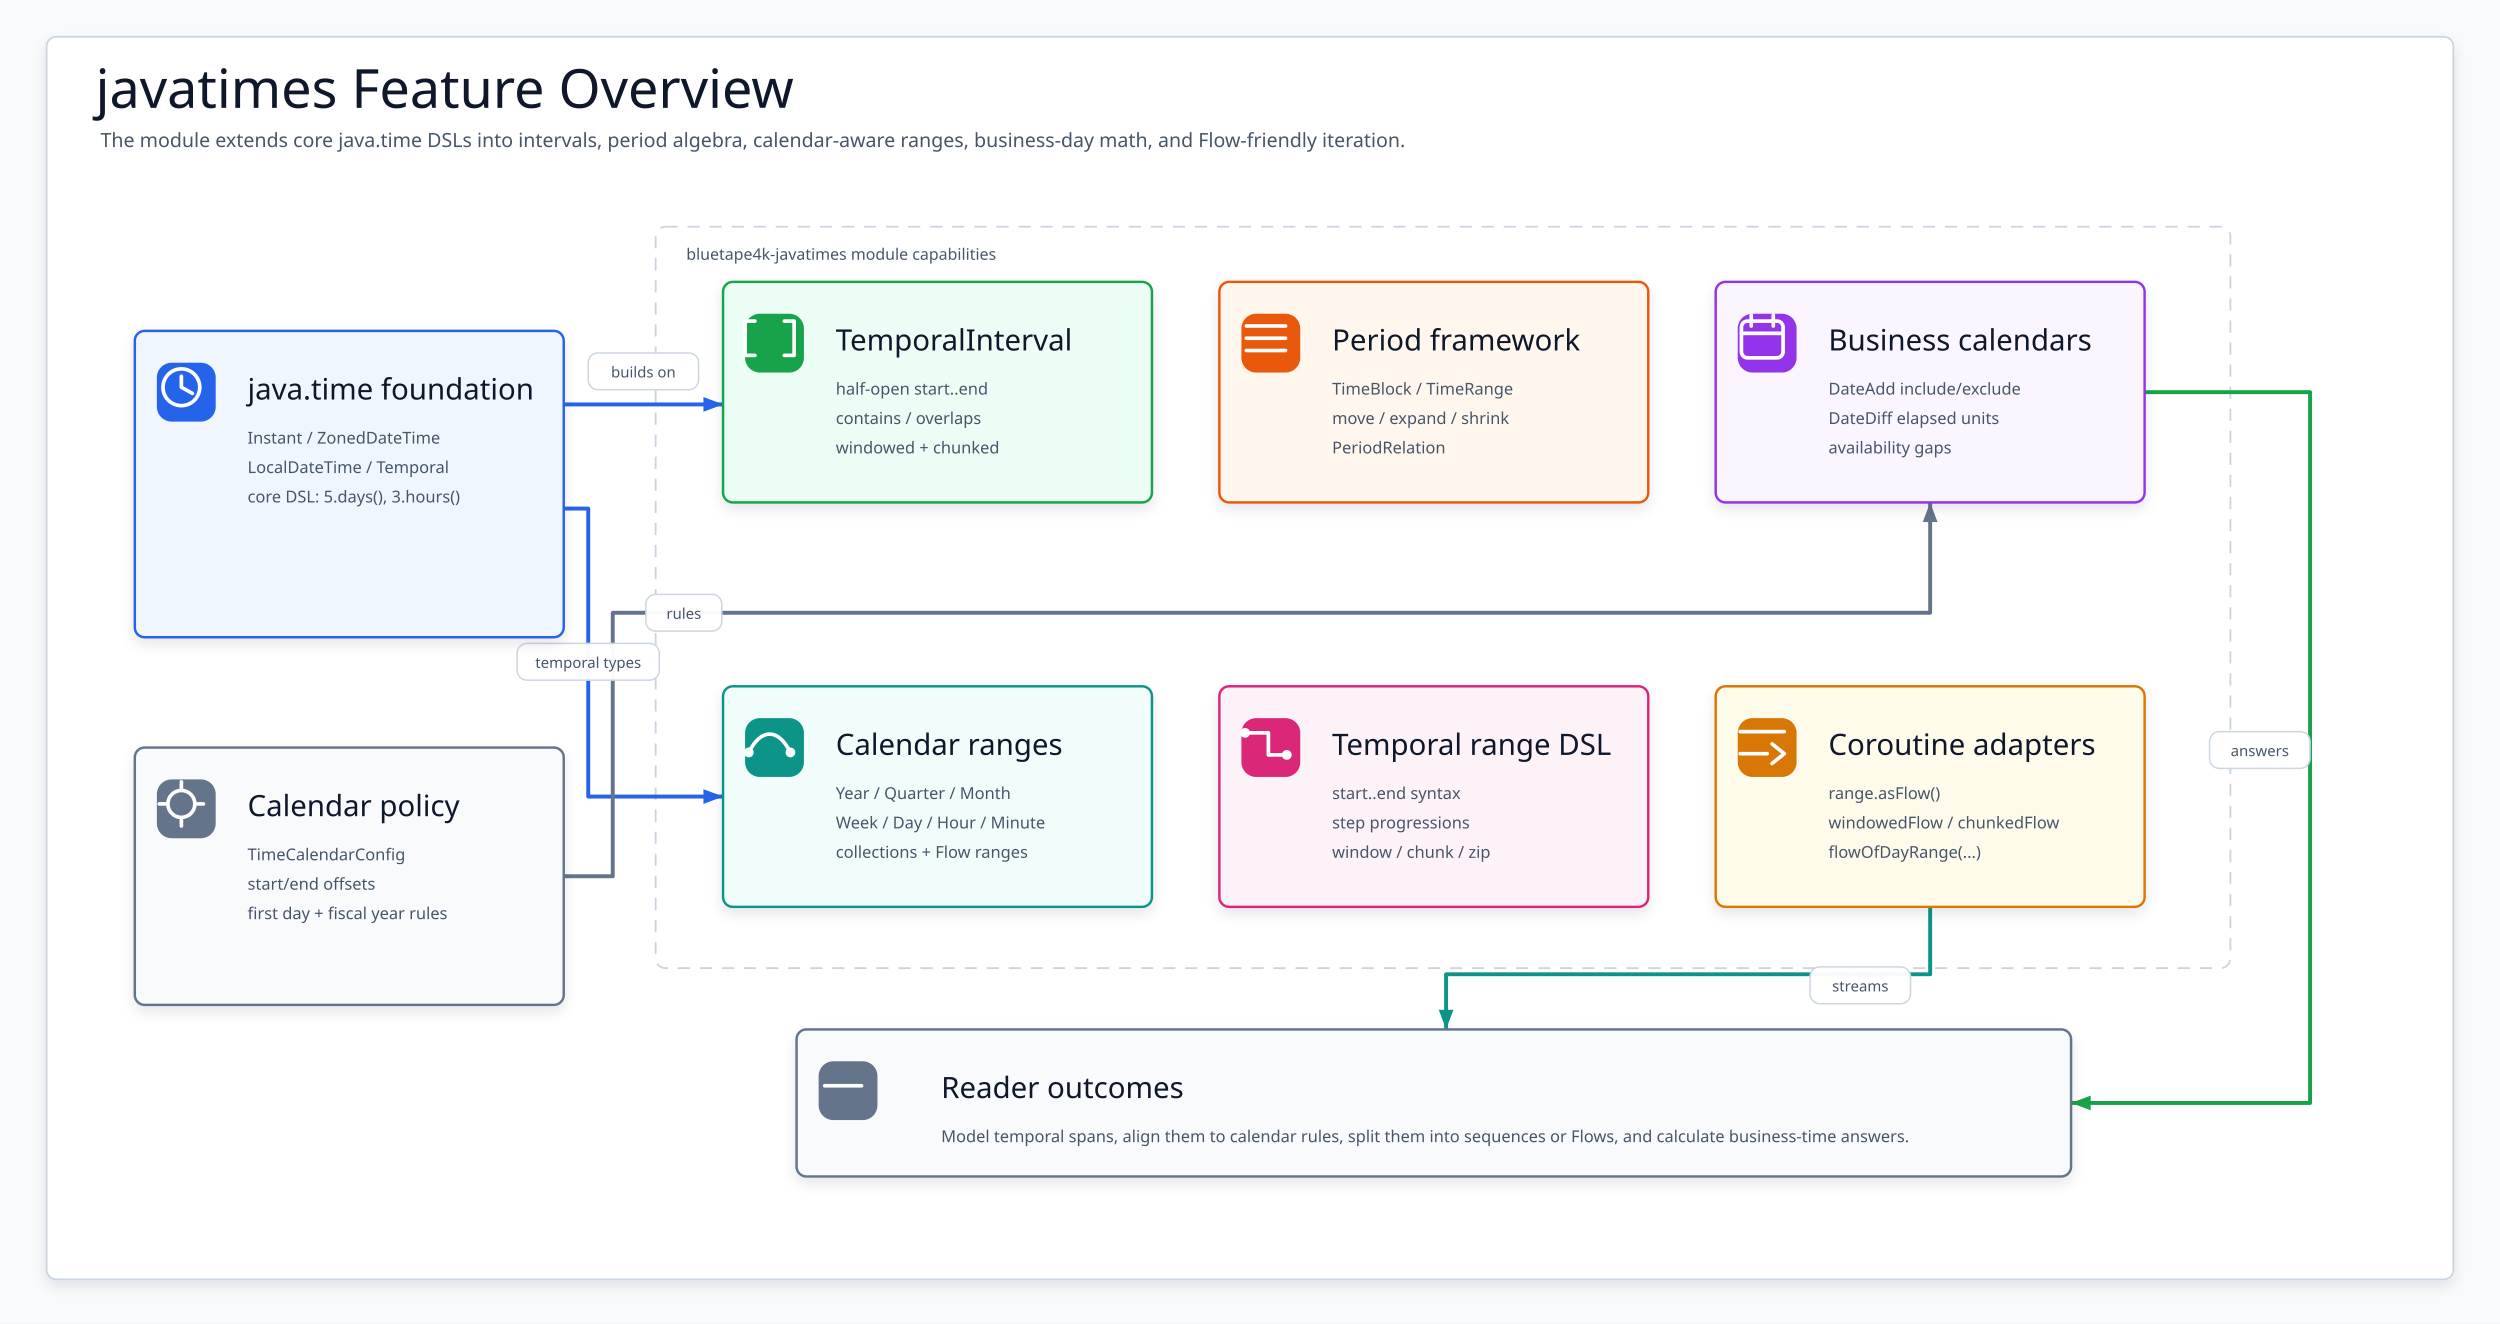
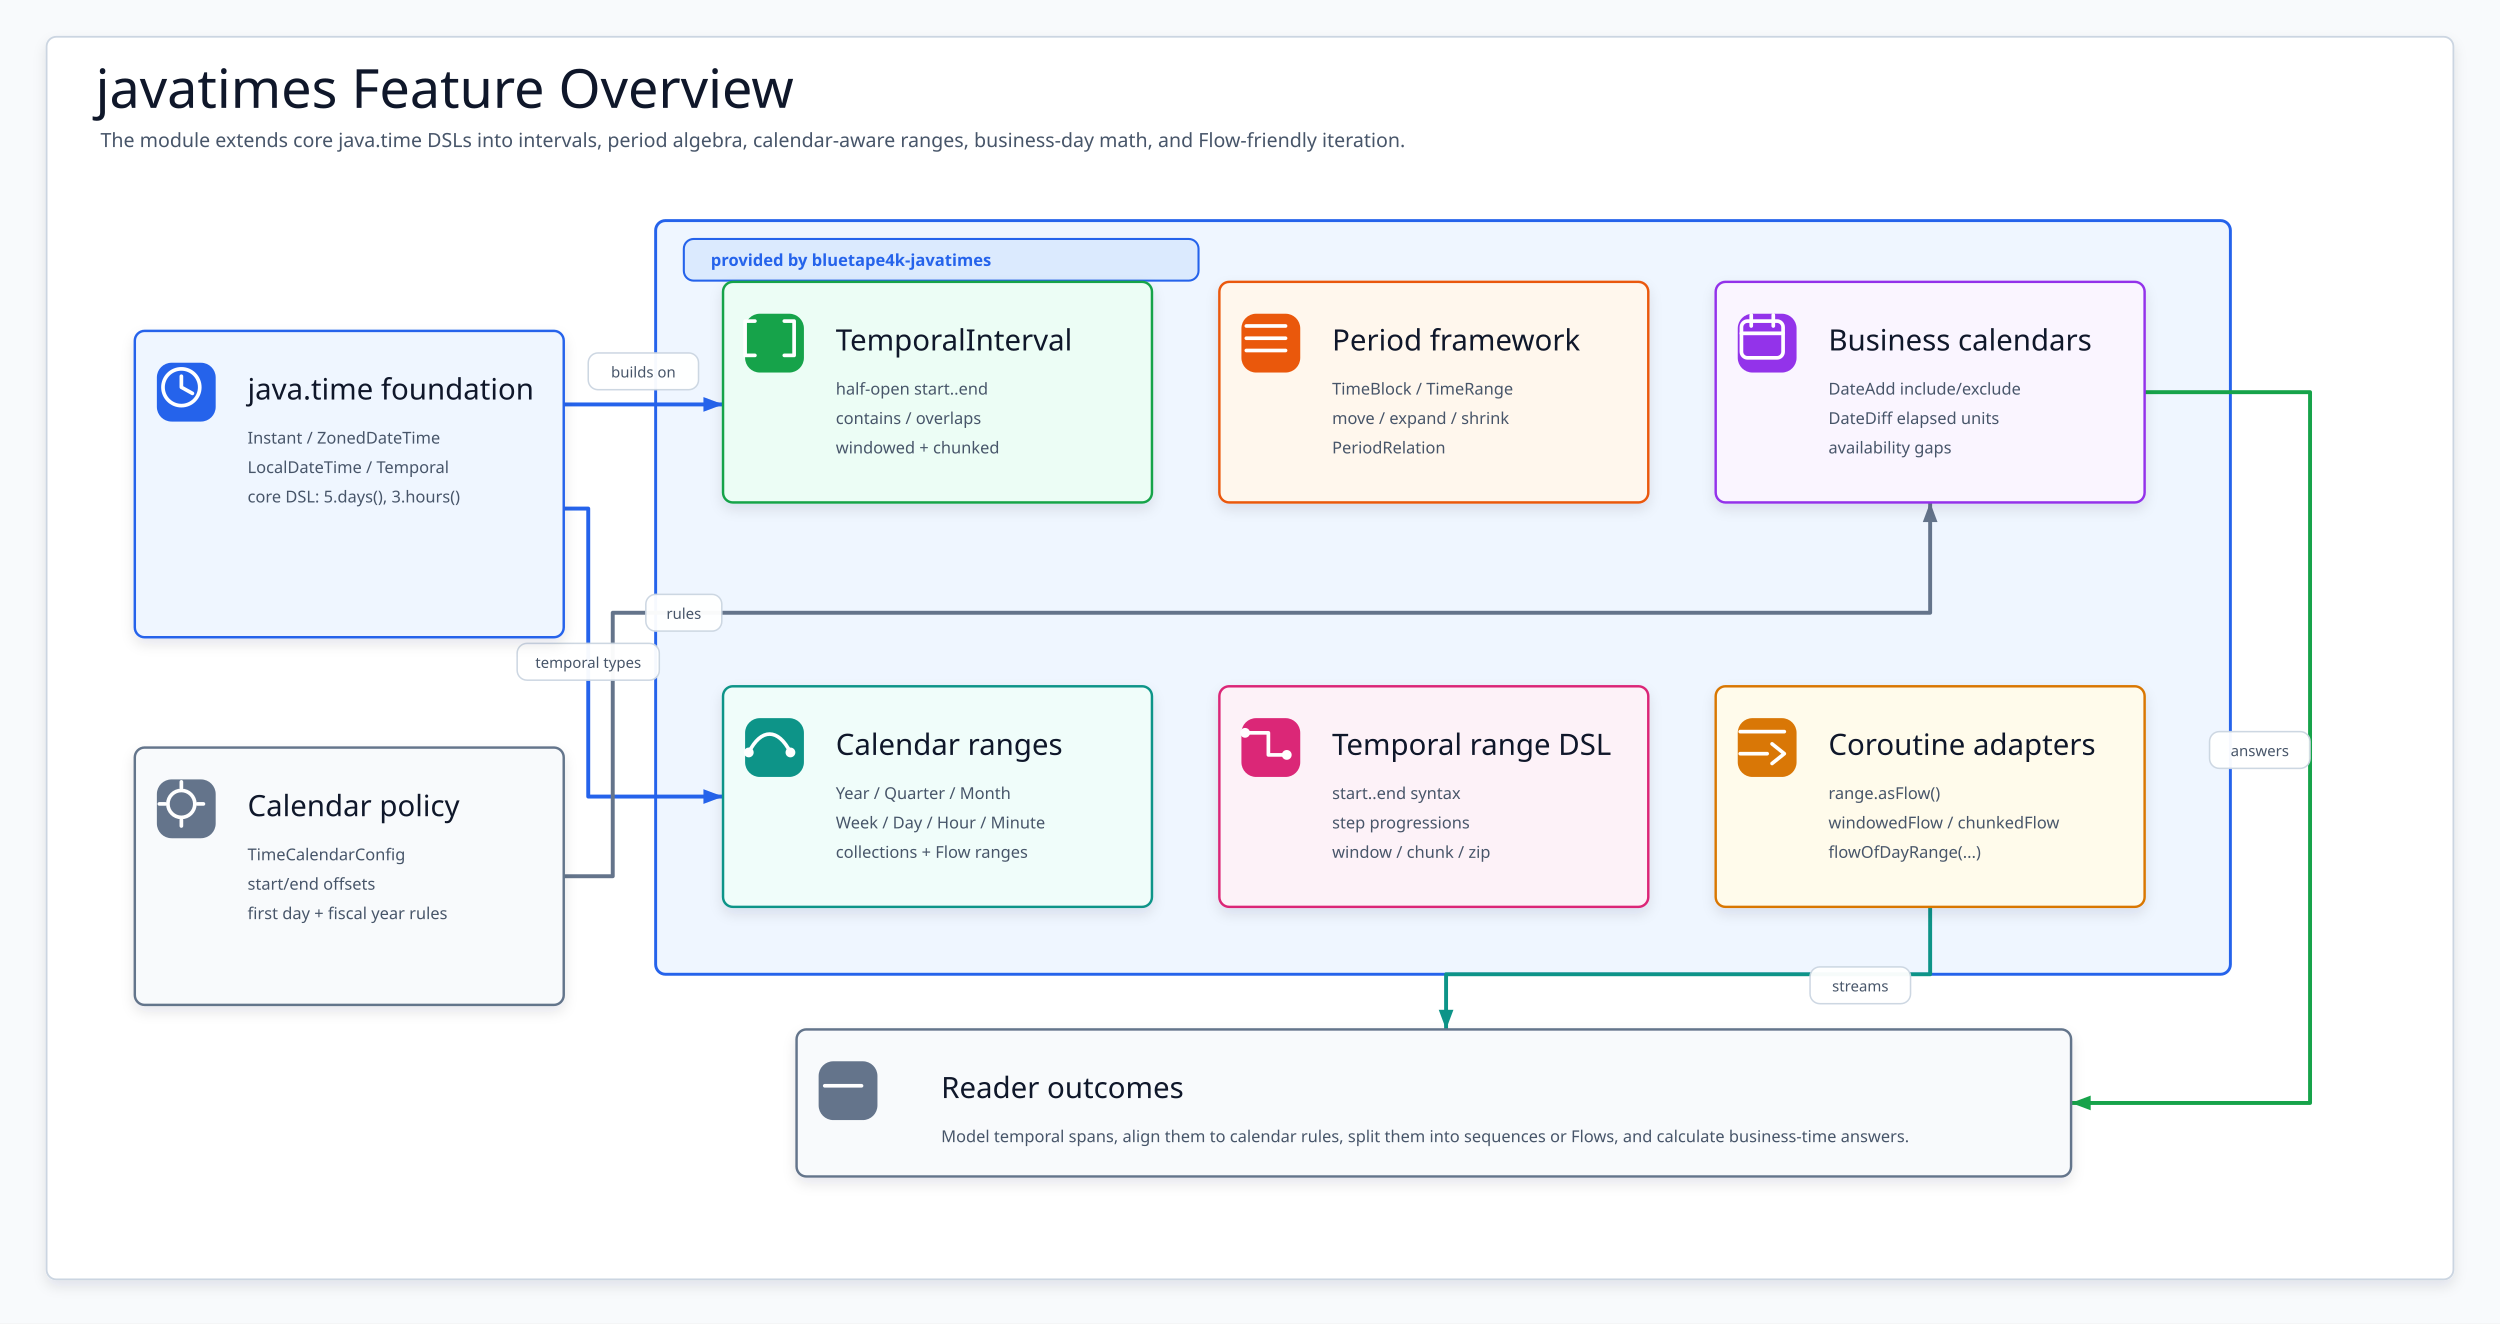
<svg xmlns="http://www.w3.org/2000/svg" width="2040" height="1080" viewBox="0 0 2040 1080" role="img" aria-label="javatimes Feature Overview">
  <defs>
    <filter id="softShadow" x="-8%" y="-10%" width="116%" height="124%">
      <feDropShadow dx="0" dy="5" stdDeviation="5" flood-color="#0F172A" flood-opacity="0.10" />
    </filter>
    <marker id="arrow-foundationInterval" markerWidth="20" markerHeight="16" refX="18" refY="8" orient="auto" markerUnits="userSpaceOnUse" viewBox="0 0 20 16">
      <path d="M2 2 L18 8 L2 14 Z" fill="#2563EB" />
    </marker>
    <marker id="arrow-foundationRanges" markerWidth="20" markerHeight="16" refX="18" refY="8" orient="auto" markerUnits="userSpaceOnUse" viewBox="0 0 20 16">
      <path d="M2 2 L18 8 L2 14 Z" fill="#2563EB" />
    </marker>
    <marker id="arrow-policyBusiness" markerWidth="20" markerHeight="16" refX="18" refY="8" orient="auto" markerUnits="userSpaceOnUse" viewBox="0 0 20 16">
      <path d="M2 2 L18 8 L2 14 Z" fill="#64748B" />
    </marker>
    <marker id="arrow-topOutcome" markerWidth="20" markerHeight="16" refX="18" refY="8" orient="auto" markerUnits="userSpaceOnUse" viewBox="0 0 20 16">
      <path d="M2 2 L18 8 L2 14 Z" fill="#16A34A" />
    </marker>
    <marker id="arrow-bottomOutcome" markerWidth="20" markerHeight="16" refX="18" refY="8" orient="auto" markerUnits="userSpaceOnUse" viewBox="0 0 20 16">
      <path d="M2 2 L18 8 L2 14 Z" fill="#0D9488" />
    </marker>
-     <style>svg{font-family:"Architects Daughter","Comic Mono","Comic Sans MS",ui-sans-serif,system-ui,sans-serif}.canvas{fill:#F8FAFC}.frame{fill:#FFFFFF;stroke:#CBD5E1;stroke-width:1.5;filter:url(#softShadow)}.title{font-family:"Architects Daughter";font-size:44px;fill:#0F172A}.subtitle{font-family:"Comic Mono";font-size:16px;fill:#475569}.card{filter:url(#softShadow);stroke-width:2}.module{fill:#FFFFFF;stroke:#CBD5E1;stroke-width:1.5;stroke-dasharray:10 8}.moduleTitle{font-family:"Comic Mono";font-size:13px;fill:#475569;letter-spacing:0}.cardTitle{font-family:"Architects Daughter";font-size:24px;fill:#0F172A}.detail{font-family:"Comic Mono";font-size:13.4px;fill:#475569}.edge{fill:none;stroke-width:3.2;stroke-linecap:round;stroke-linejoin:round}.edgeLabel rect{fill:#FFFFFF;stroke:#CBD5E1;stroke-width:1.25;opacity:.96}.edgeLabel text{font-family:"Comic Mono";font-size:12.2px;fill:#475569}</style>
+     <style>svg{font-family:"Architects Daughter","Comic Mono","Comic Sans MS",ui-sans-serif,system-ui,sans-serif}.canvas{fill:#F8FAFC}.frame{fill:#FFFFFF;stroke:#CBD5E1;stroke-width:1.5;filter:url(#softShadow)}.title{font-family:"Architects Daughter";font-size:44px;fill:#0F172A}.subtitle{font-family:"Comic Mono";font-size:16px;fill:#475569}.card{filter:url(#softShadow);stroke-width:2}.module{fill:#EFF6FF;stroke:#2563EB;stroke-width:2.4}.moduleHeader{fill:#DBEAFE;stroke:#2563EB;stroke-width:1.7}.moduleTitle{font-family:"Comic Mono";font-size:13.5px;font-weight:700;fill:#2563EB;letter-spacing:0}.cardTitle{font-family:"Architects Daughter";font-size:24px;fill:#0F172A}.detail{font-family:"Comic Mono";font-size:13.4px;fill:#475569}.edge{fill:none;stroke-width:3.2;stroke-linecap:round;stroke-linejoin:round}.edgeLabel rect{fill:#FFFFFF;stroke:#CBD5E1;stroke-width:1.25;opacity:.96}.edgeLabel text{font-family:"Comic Mono";font-size:12.2px;fill:#475569}</style>
  </defs>
  <rect class="canvas" width="2040" height="1080" />
  <rect class="frame" x="38" y="30" width="1964" height="1014" rx="8" />
  <text class="title" x="78" y="88">javatimes Feature Overview</text>
  <text class="subtitle" x="82" y="120">The module extends core java.time DSLs into intervals, period algebra, calendar-aware ranges, business-day math, and Flow-friendly iteration.</text>
-   <rect class="module" x="535" y="185" width="1285" height="605" rx="8" />
-   <text class="moduleTitle" x="560" y="212">bluetape4k-javatimes module capabilities</text>
+   <rect class="module" x="535" y="180" width="1285" height="615" rx="8" />
+   <rect class="moduleHeader" x="558" y="195" width="420" height="34" rx="8" />
+   <text class="moduleTitle" x="580" y="217">provided by bluetape4k-javatimes</text>
  <g id="edges">
    <path class="edge" d="M460 330 L590 330" stroke="#2563EB" marker-end="url(#arrow-foundationInterval)" />
    <path class="edge" d="M460 415 L480 415 L480 650 L590 650" stroke="#2563EB" marker-end="url(#arrow-foundationRanges)" />
    <path class="edge" d="M460 715 L500 715 L500 500 L1575 500 L1575 410" stroke="#64748B" marker-end="url(#arrow-policyBusiness)" />
    <path class="edge" d="M1750 320 L1885 320 L1885 900 L1690 900" stroke="#16A34A" marker-end="url(#arrow-topOutcome)" />
    <path class="edge" d="M1575 740 L1575 795 L1180 795 L1180 840" stroke="#0D9488" marker-end="url(#arrow-bottomOutcome)" />
  </g>
  <g id="labels">
    <g class="edgeLabel" transform="translate(480 288)">
      <rect width="90" height="30" rx="8" />
      <text x="45" y="20" text-anchor="middle">builds on</text>
    </g>
    <g class="edgeLabel" transform="translate(422 525)">
      <rect width="116" height="30" rx="8" />
      <text x="58" y="20" text-anchor="middle">temporal types</text>
    </g>
    <g class="edgeLabel" transform="translate(527 485)">
      <rect width="62" height="30" rx="8" />
      <text x="31" y="20" text-anchor="middle">rules</text>
    </g>
    <g class="edgeLabel" transform="translate(1803 597)">
      <rect width="82" height="30" rx="8" />
      <text x="41" y="20" text-anchor="middle">answers</text>
    </g>
    <g class="edgeLabel" transform="translate(1477 789)">
      <rect width="82" height="30" rx="8" />
      <text x="41" y="20" text-anchor="middle">streams</text>
    </g>
  </g>
  <g id="foundation">
    <rect class="card" x="110" y="270" width="350" height="250" rx="8" fill="#EFF6FF" stroke="#2563EB" />
    <rect x="128" y="296" width="48" height="48" rx="12" fill="#2563EB" />
    <circle cx="148" cy="316" r="15" fill="none" stroke="#FFFFFF" stroke-width="3" />
    <path d="M148 307 L148 316 L157 321" fill="none" stroke="#FFFFFF" stroke-width="3" stroke-linecap="round" stroke-linejoin="round" />
    <text class="cardTitle" x="202" y="326">java.time foundation</text>
    <text class="detail" x="202" y="362">Instant / ZonedDateTime</text>
    <text class="detail" x="202" y="386">LocalDateTime / Temporal</text>
    <text class="detail" x="202" y="410">core DSL: 5.days(), 3.hours()</text>
  </g>
  <g id="calendarPolicy">
    <rect class="card" x="110" y="610" width="350" height="210" rx="8" fill="#F8FAFC" stroke="#64748B" />
    <rect x="128" y="636" width="48" height="48" rx="12" fill="#64748B" />
    <circle cx="148" cy="656" r="11" fill="none" stroke="#FFFFFF" stroke-width="3" />
    <path d="M130 656 H135 M161 656 H166 M148 638 V643 M148 669 V674" stroke="#FFFFFF" stroke-width="3" stroke-linecap="round" />
    <text class="cardTitle" x="202" y="666">Calendar policy</text>
    <text class="detail" x="202" y="702">TimeCalendarConfig</text>
    <text class="detail" x="202" y="726">start/end offsets</text>
    <text class="detail" x="202" y="750">first day + fiscal year rules</text>
  </g>
  <g id="interval">
    <rect class="card" x="590" y="230" width="350" height="180" rx="8" fill="#ECFDF5" stroke="#16A34A" />
    <rect x="608" y="256" width="48" height="48" rx="12" fill="#16A34A" />
    <path d="M616 262 H608 V290 H616 M640 262 H648 V290 H640" fill="none" stroke="#FFFFFF" stroke-width="3" stroke-linecap="round" stroke-linejoin="round" />
    <text class="cardTitle" x="682" y="286">TemporalInterval</text>
    <text class="detail" x="682" y="322">half-open start..end</text>
    <text class="detail" x="682" y="346">contains / overlaps</text>
    <text class="detail" x="682" y="370">windowed + chunked</text>
  </g>
  <g id="period">
    <rect class="card" x="995" y="230" width="350" height="180" rx="8" fill="#FFF7ED" stroke="#EA580C" />
    <rect x="1013" y="256" width="48" height="48" rx="12" fill="#EA580C" />
    <path d="M1017 266 H1049 M1017 276 H1049 M1017 286 H1049" stroke="#FFFFFF" stroke-width="3" stroke-linecap="round" />
    <text class="cardTitle" x="1087" y="286">Period framework</text>
    <text class="detail" x="1087" y="322">TimeBlock / TimeRange</text>
    <text class="detail" x="1087" y="346">move / expand / shrink</text>
    <text class="detail" x="1087" y="370">PeriodRelation</text>
  </g>
  <g id="business">
    <rect class="card" x="1400" y="230" width="350" height="180" rx="8" fill="#FAF5FF" stroke="#9333EA" />
    <rect x="1418" y="256" width="48" height="48" rx="12" fill="#9333EA" />
    <rect x="1421" y="262" width="34" height="30" rx="5" fill="none" stroke="#FFFFFF" stroke-width="3" />
    <path d="M1421 272 H1455 M1429 257 V266 M1447 257 V266" stroke="#FFFFFF" stroke-width="3" stroke-linecap="round" />
    <text class="cardTitle" x="1492" y="286">Business calendars</text>
    <text class="detail" x="1492" y="322">DateAdd include/exclude</text>
    <text class="detail" x="1492" y="346">DateDiff elapsed units</text>
    <text class="detail" x="1492" y="370">availability gaps</text>
  </g>
  <g id="calendarRanges">
    <rect class="card" x="590" y="560" width="350" height="180" rx="8" fill="#F0FDFA" stroke="#0D9488" />
    <rect x="608" y="586" width="48" height="48" rx="12" fill="#0D9488" />
    <path d="M611 614 C621 594, 635 594, 645 614" fill="none" stroke="#FFFFFF" stroke-width="3" stroke-linecap="round" />
    <circle cx="611" cy="614" r="4" fill="#FFFFFF" />
    <circle cx="645" cy="614" r="4" fill="#FFFFFF" />
    <text class="cardTitle" x="682" y="616">Calendar ranges</text>
    <text class="detail" x="682" y="652">Year / Quarter / Month</text>
    <text class="detail" x="682" y="676">Week / Day / Hour / Minute</text>
    <text class="detail" x="682" y="700">collections + Flow ranges</text>
  </g>
  <g id="temporalRanges">
    <rect class="card" x="995" y="560" width="350" height="180" rx="8" fill="#FDF2F8" stroke="#DB2777" />
    <rect x="1013" y="586" width="48" height="48" rx="12" fill="#DB2777" />
    <path d="M1018 598 H1035 V616 H1049" fill="none" stroke="#FFFFFF" stroke-width="3" stroke-linecap="round" stroke-linejoin="round" />
    <circle cx="1016" cy="598" r="4" fill="#FFFFFF" />
    <circle cx="1050" cy="616" r="4" fill="#FFFFFF" />
    <text class="cardTitle" x="1087" y="616">Temporal range DSL</text>
    <text class="detail" x="1087" y="652">start..end syntax</text>
    <text class="detail" x="1087" y="676">step progressions</text>
    <text class="detail" x="1087" y="700">window / chunk / zip</text>
  </g>
  <g id="coroutines">
    <rect class="card" x="1400" y="560" width="350" height="180" rx="8" fill="#FFFBEB" stroke="#D97706" />
    <rect x="1418" y="586" width="48" height="48" rx="12" fill="#D97706" />
    <path d="M1420 597 H1456 M1420 615 H1442" stroke="#FFFFFF" stroke-width="3" stroke-linecap="round" />
    <path d="M1446 607 L1456 615 L1446 623" fill="none" stroke="#FFFFFF" stroke-width="3" stroke-linecap="round" stroke-linejoin="round" />
    <text class="cardTitle" x="1492" y="616">Coroutine adapters</text>
    <text class="detail" x="1492" y="652">range.asFlow()</text>
    <text class="detail" x="1492" y="676">windowedFlow / chunkedFlow</text>
    <text class="detail" x="1492" y="700">flowOfDayRange(...)</text>
  </g>
  <g id="outcomes">
    <rect class="card" x="650" y="840" width="1040" height="120" rx="8" fill="#F8FAFC" stroke="#64748B" />
    <rect x="668" y="866" width="48" height="48" rx="12" fill="#64748B" />
    <path d="M673 886 H703" stroke="#FFFFFF" stroke-width="3" stroke-linecap="round" />
    <text class="cardTitle" x="768" y="896">Reader outcomes</text>
    <text class="detail" x="768" y="932">Model temporal spans, align them to calendar rules, split them into sequences or Flows, and calculate business-time answers.</text>
  </g>
</svg>
